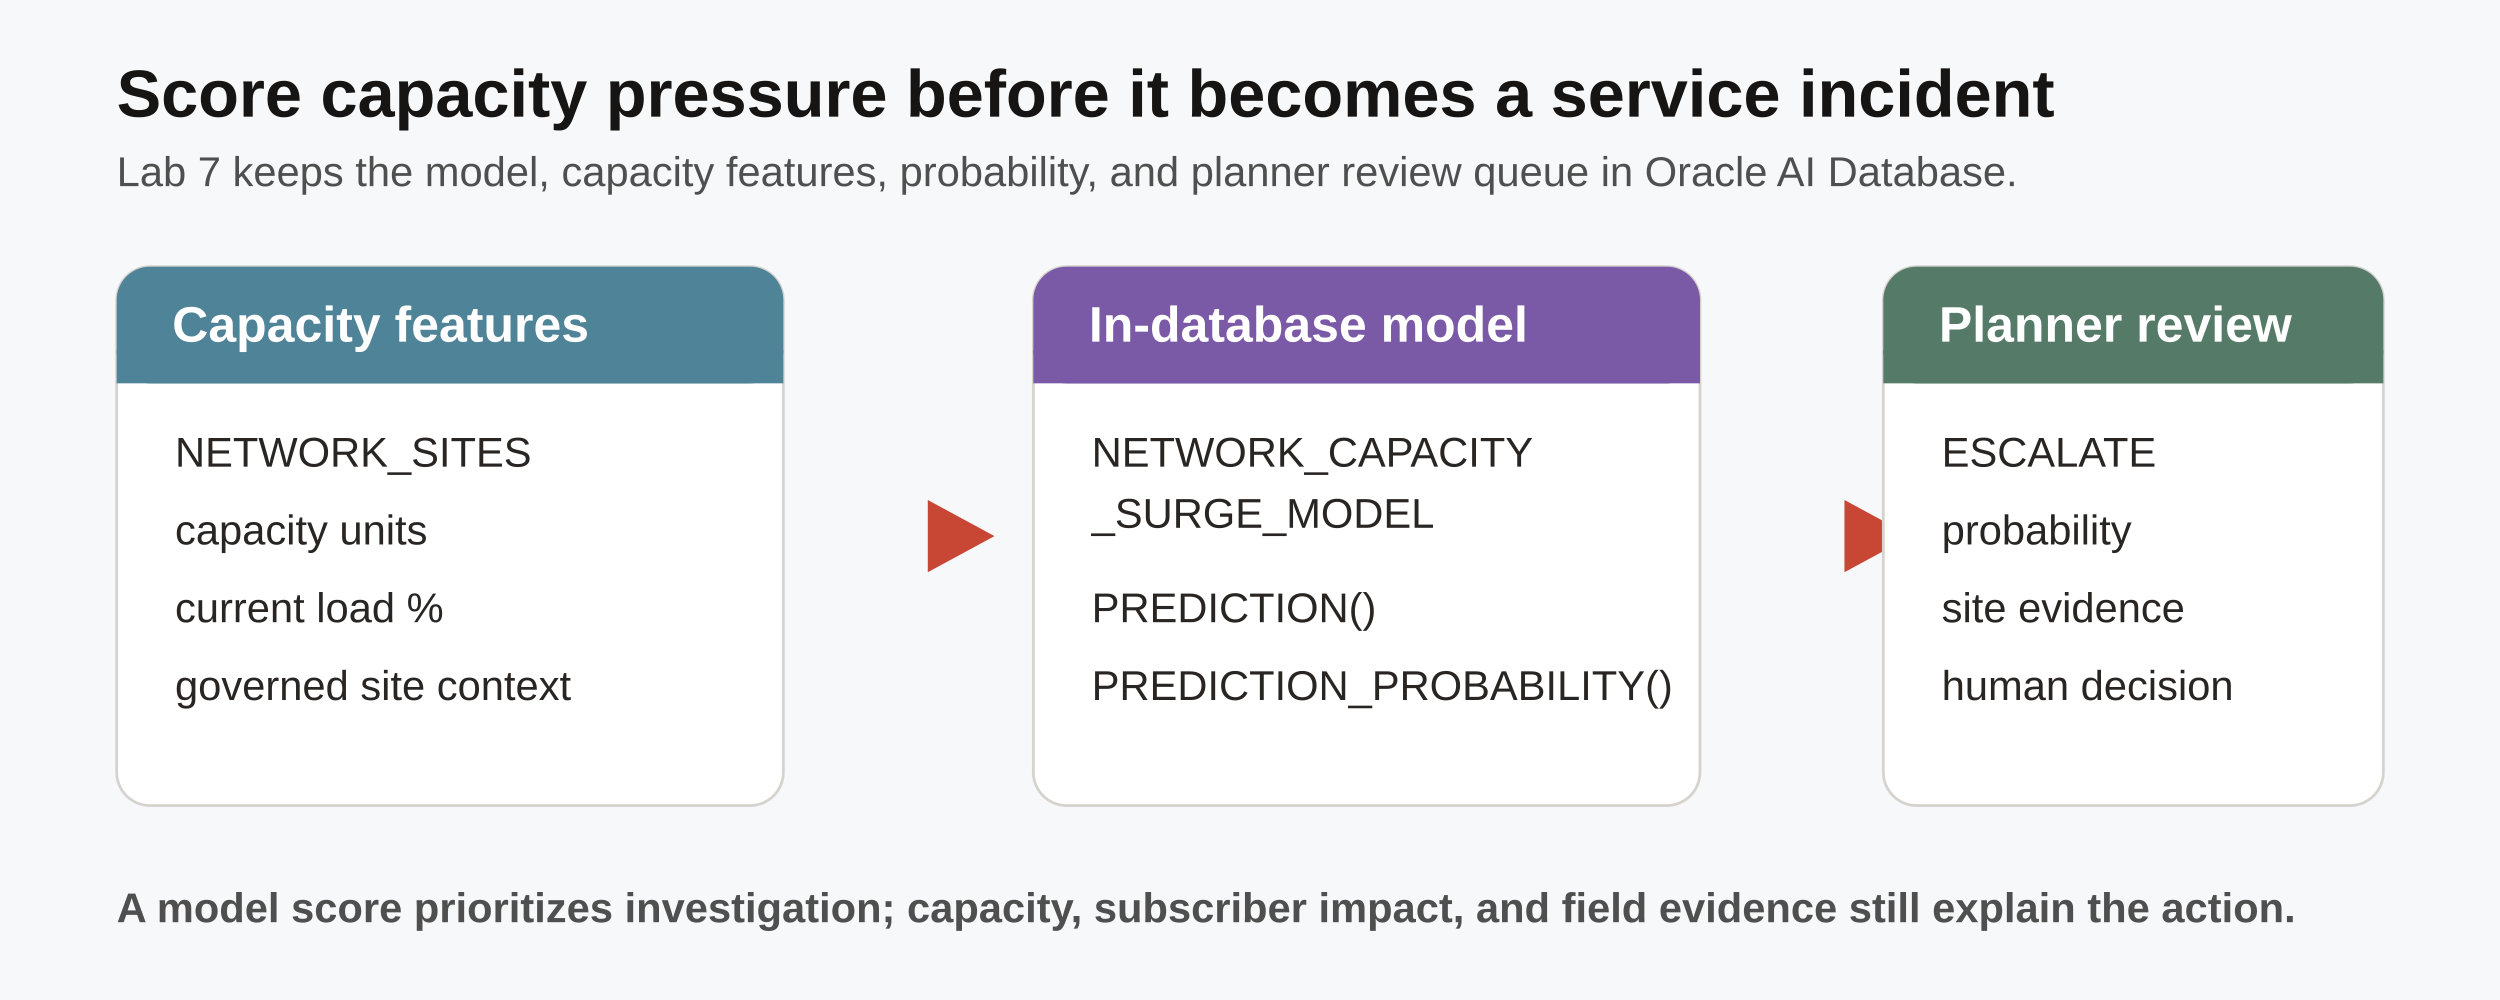
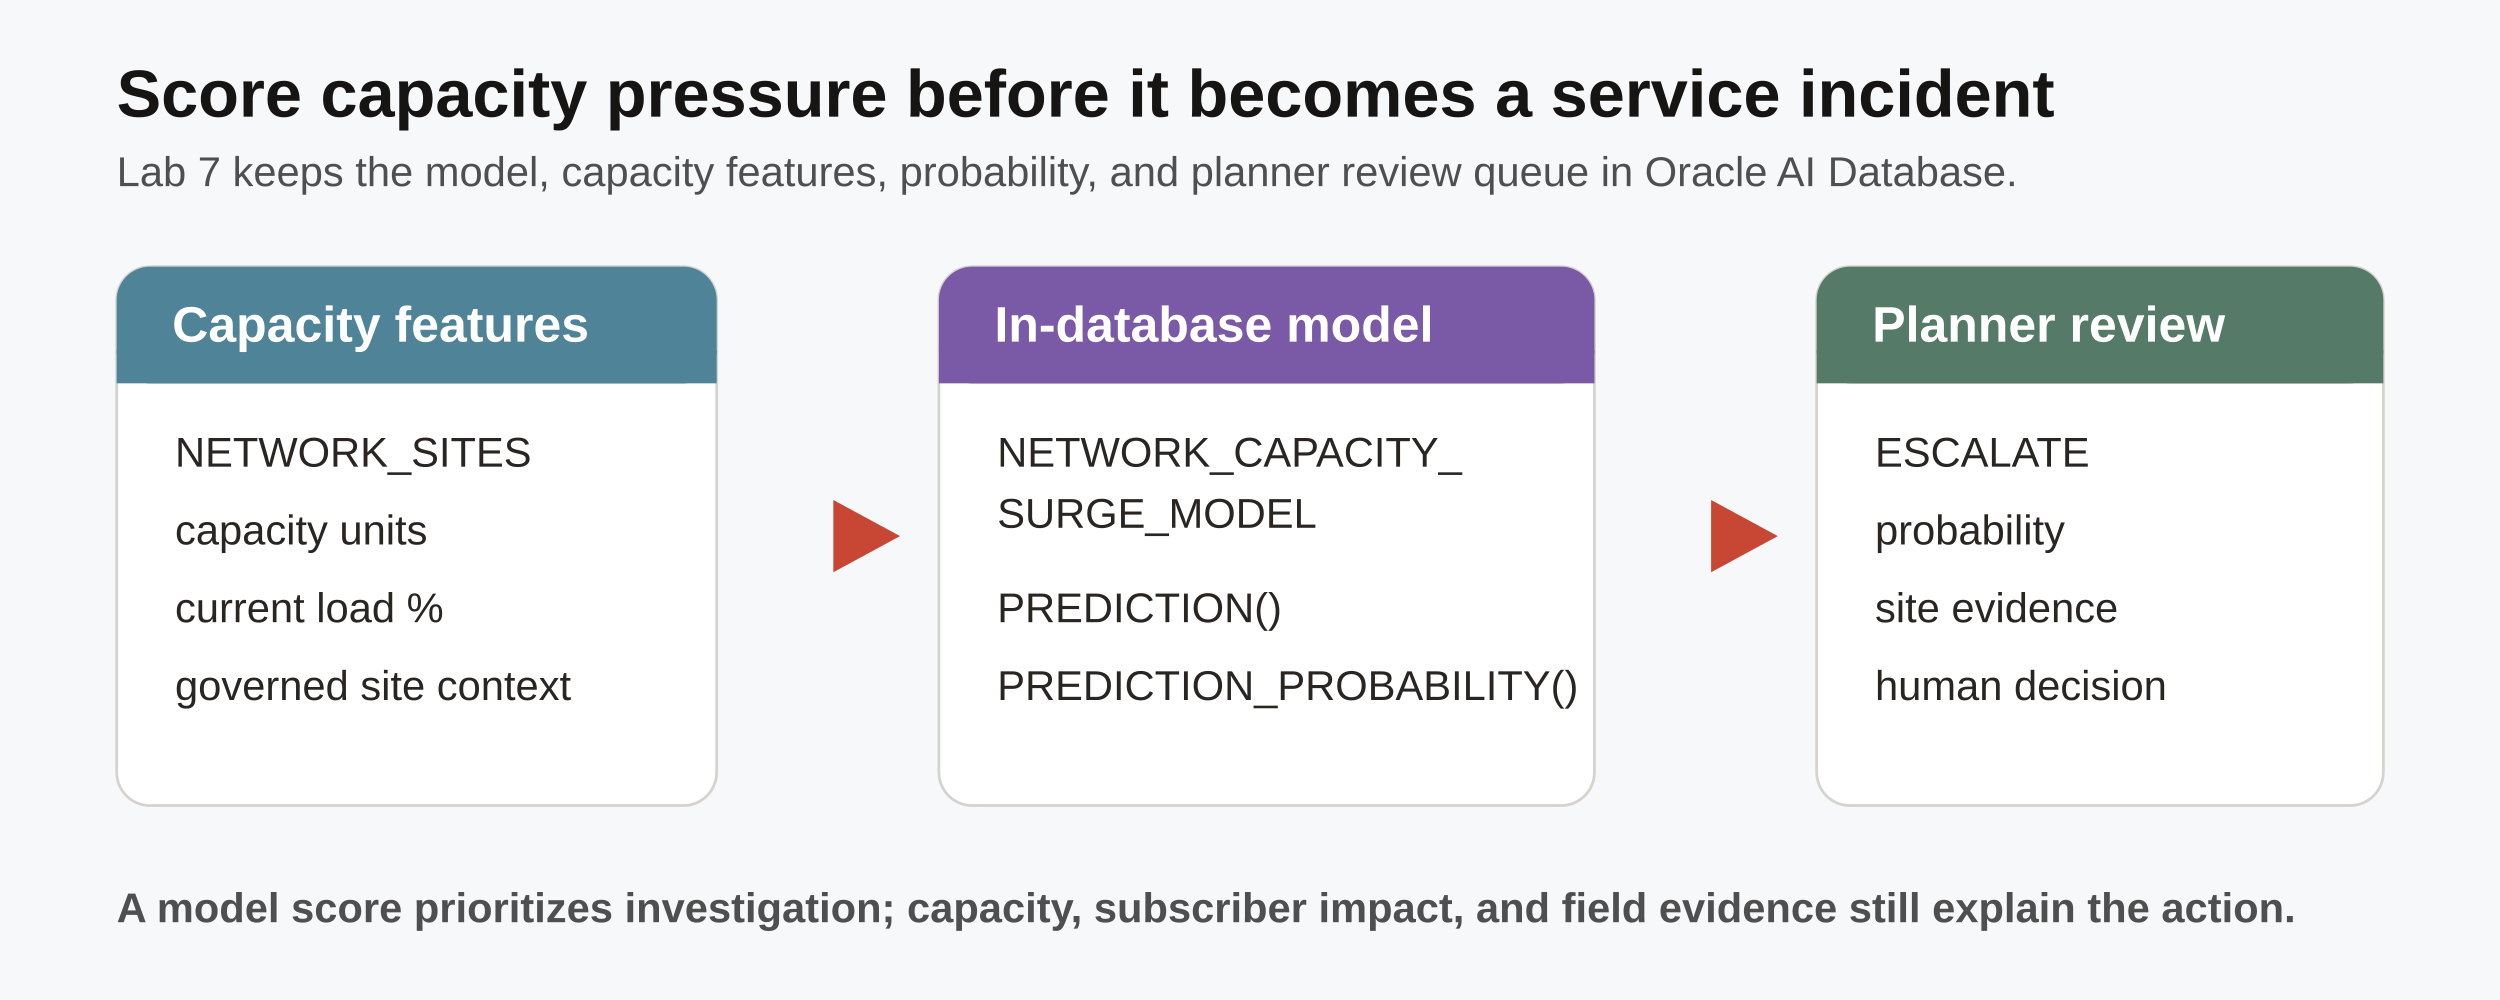
<svg xmlns="http://www.w3.org/2000/svg" width="900" height="360" viewBox="0 0 900 360" role="img" aria-labelledby="title desc">
  <style>.title{font:700 24px Arial,sans-serif;fill:#161513}.sub{font:15px Arial,sans-serif;fill:#4f4f4f}.head{font:700 18px Arial,sans-serif;fill:#fff}.item{font:15px Arial,sans-serif;fill:#292522}.foot{font:600 15px Arial,sans-serif;fill:#4f4f4f}</style>
  <rect width="900" height="360" fill="#f7f8f9" />
  <text x="42" y="42" class="title">Score capacity pressure before it becomes a service incident</text>
  <text x="42" y="67" class="sub">Lab 7 keeps the model, capacity features, probability, and planner review queue in Oracle AI Database.</text>
-   <rect x="42" y="96" width="240" height="194" rx="12" fill="#fff" stroke="#d6d3cf" />
-   <rect x="42" y="96" width="240" height="42" rx="12" fill="#4f8397" />
-   <rect x="42" y="126" width="240" height="12" fill="#4f8397" />
+   <rect x="42" y="96" width="216" height="194" rx="12" fill="#fff" stroke="#d6d3cf" />
+   <rect x="42" y="96" width="216" height="42" rx="12" fill="#4f8397" />
+   <rect x="42" y="126" width="216" height="12" fill="#4f8397" />
  <text x="62" y="123" class="head">Capacity features</text>
  <text x="63" y="168" class="item">NETWORK_SITES</text>
  <text x="63" y="196" class="item">capacity units</text>
  <text x="63" y="224" class="item">current load %</text>
  <text x="63" y="252" class="item">governed site context</text>
-   <path d="M294 193h40v-13l24 13-24 13v-13h-40z" fill="#c74634" />
-   <rect x="372" y="96" width="240" height="194" rx="12" fill="#fff" stroke="#d6d3cf" />
-   <rect x="372" y="96" width="240" height="42" rx="12" fill="#7a5aa6" />
-   <rect x="372" y="126" width="240" height="12" fill="#7a5aa6" />
-   <text x="392" y="123" class="head">In-database model</text>
-   <text x="393" y="168" class="item">NETWORK_CAPACITY</text>
-   <text x="393" y="190" class="item">_SURGE_MODEL</text>
-   <text x="393" y="224" class="item">PREDICTION()</text>
-   <text x="393" y="252" class="item">PREDICTION_PROBABILITY()</text>
-   <path d="M624 193h40v-13l24 13-24 13v-13h-40z" fill="#c74634" />
-   <rect x="678" y="96" width="180" height="194" rx="12" fill="#fff" stroke="#d6d3cf" />
-   <rect x="678" y="96" width="180" height="42" rx="12" fill="#557a68" />
-   <rect x="678" y="126" width="180" height="12" fill="#557a68" />
-   <text x="698" y="123" class="head">Planner review</text>
-   <text x="699" y="168" class="item">ESCALATE</text>
-   <text x="699" y="196" class="item">probability</text>
-   <text x="699" y="224" class="item">site evidence</text>
-   <text x="699" y="252" class="item">human decision</text>
+   <path d="M273 193h27v-13l24 13-24 13v-13h-27z" fill="#c74634" />
+   <rect x="338" y="96" width="236" height="194" rx="12" fill="#fff" stroke="#d6d3cf" />
+   <rect x="338" y="96" width="236" height="42" rx="12" fill="#7a5aa6" />
+   <rect x="338" y="126" width="236" height="12" fill="#7a5aa6" />
+   <text x="358" y="123" class="head">In-database model</text>
+   <text x="359" y="168" class="item">NETWORK_CAPACITY_</text>
+   <text x="359" y="190" class="item">SURGE_MODEL</text>
+   <text x="359" y="224" class="item">PREDICTION()</text>
+   <text x="359" y="252" class="item" font-size="15">PREDICTION_PROBABILITY()</text>
+   <path d="M589 193h27v-13l24 13-24 13v-13h-27z" fill="#c74634" />
+   <rect x="654" y="96" width="204" height="194" rx="12" fill="#fff" stroke="#d6d3cf" />
+   <rect x="654" y="96" width="204" height="42" rx="12" fill="#557a68" />
+   <rect x="654" y="126" width="204" height="12" fill="#557a68" />
+   <text x="674" y="123" class="head">Planner review</text>
+   <text x="675" y="168" class="item">ESCALATE</text>
+   <text x="675" y="196" class="item">probability</text>
+   <text x="675" y="224" class="item">site evidence</text>
+   <text x="675" y="252" class="item">human decision</text>
  <text x="42" y="332" class="foot">A model score prioritizes investigation; capacity, subscriber impact, and field evidence still explain the action.</text>
</svg>
